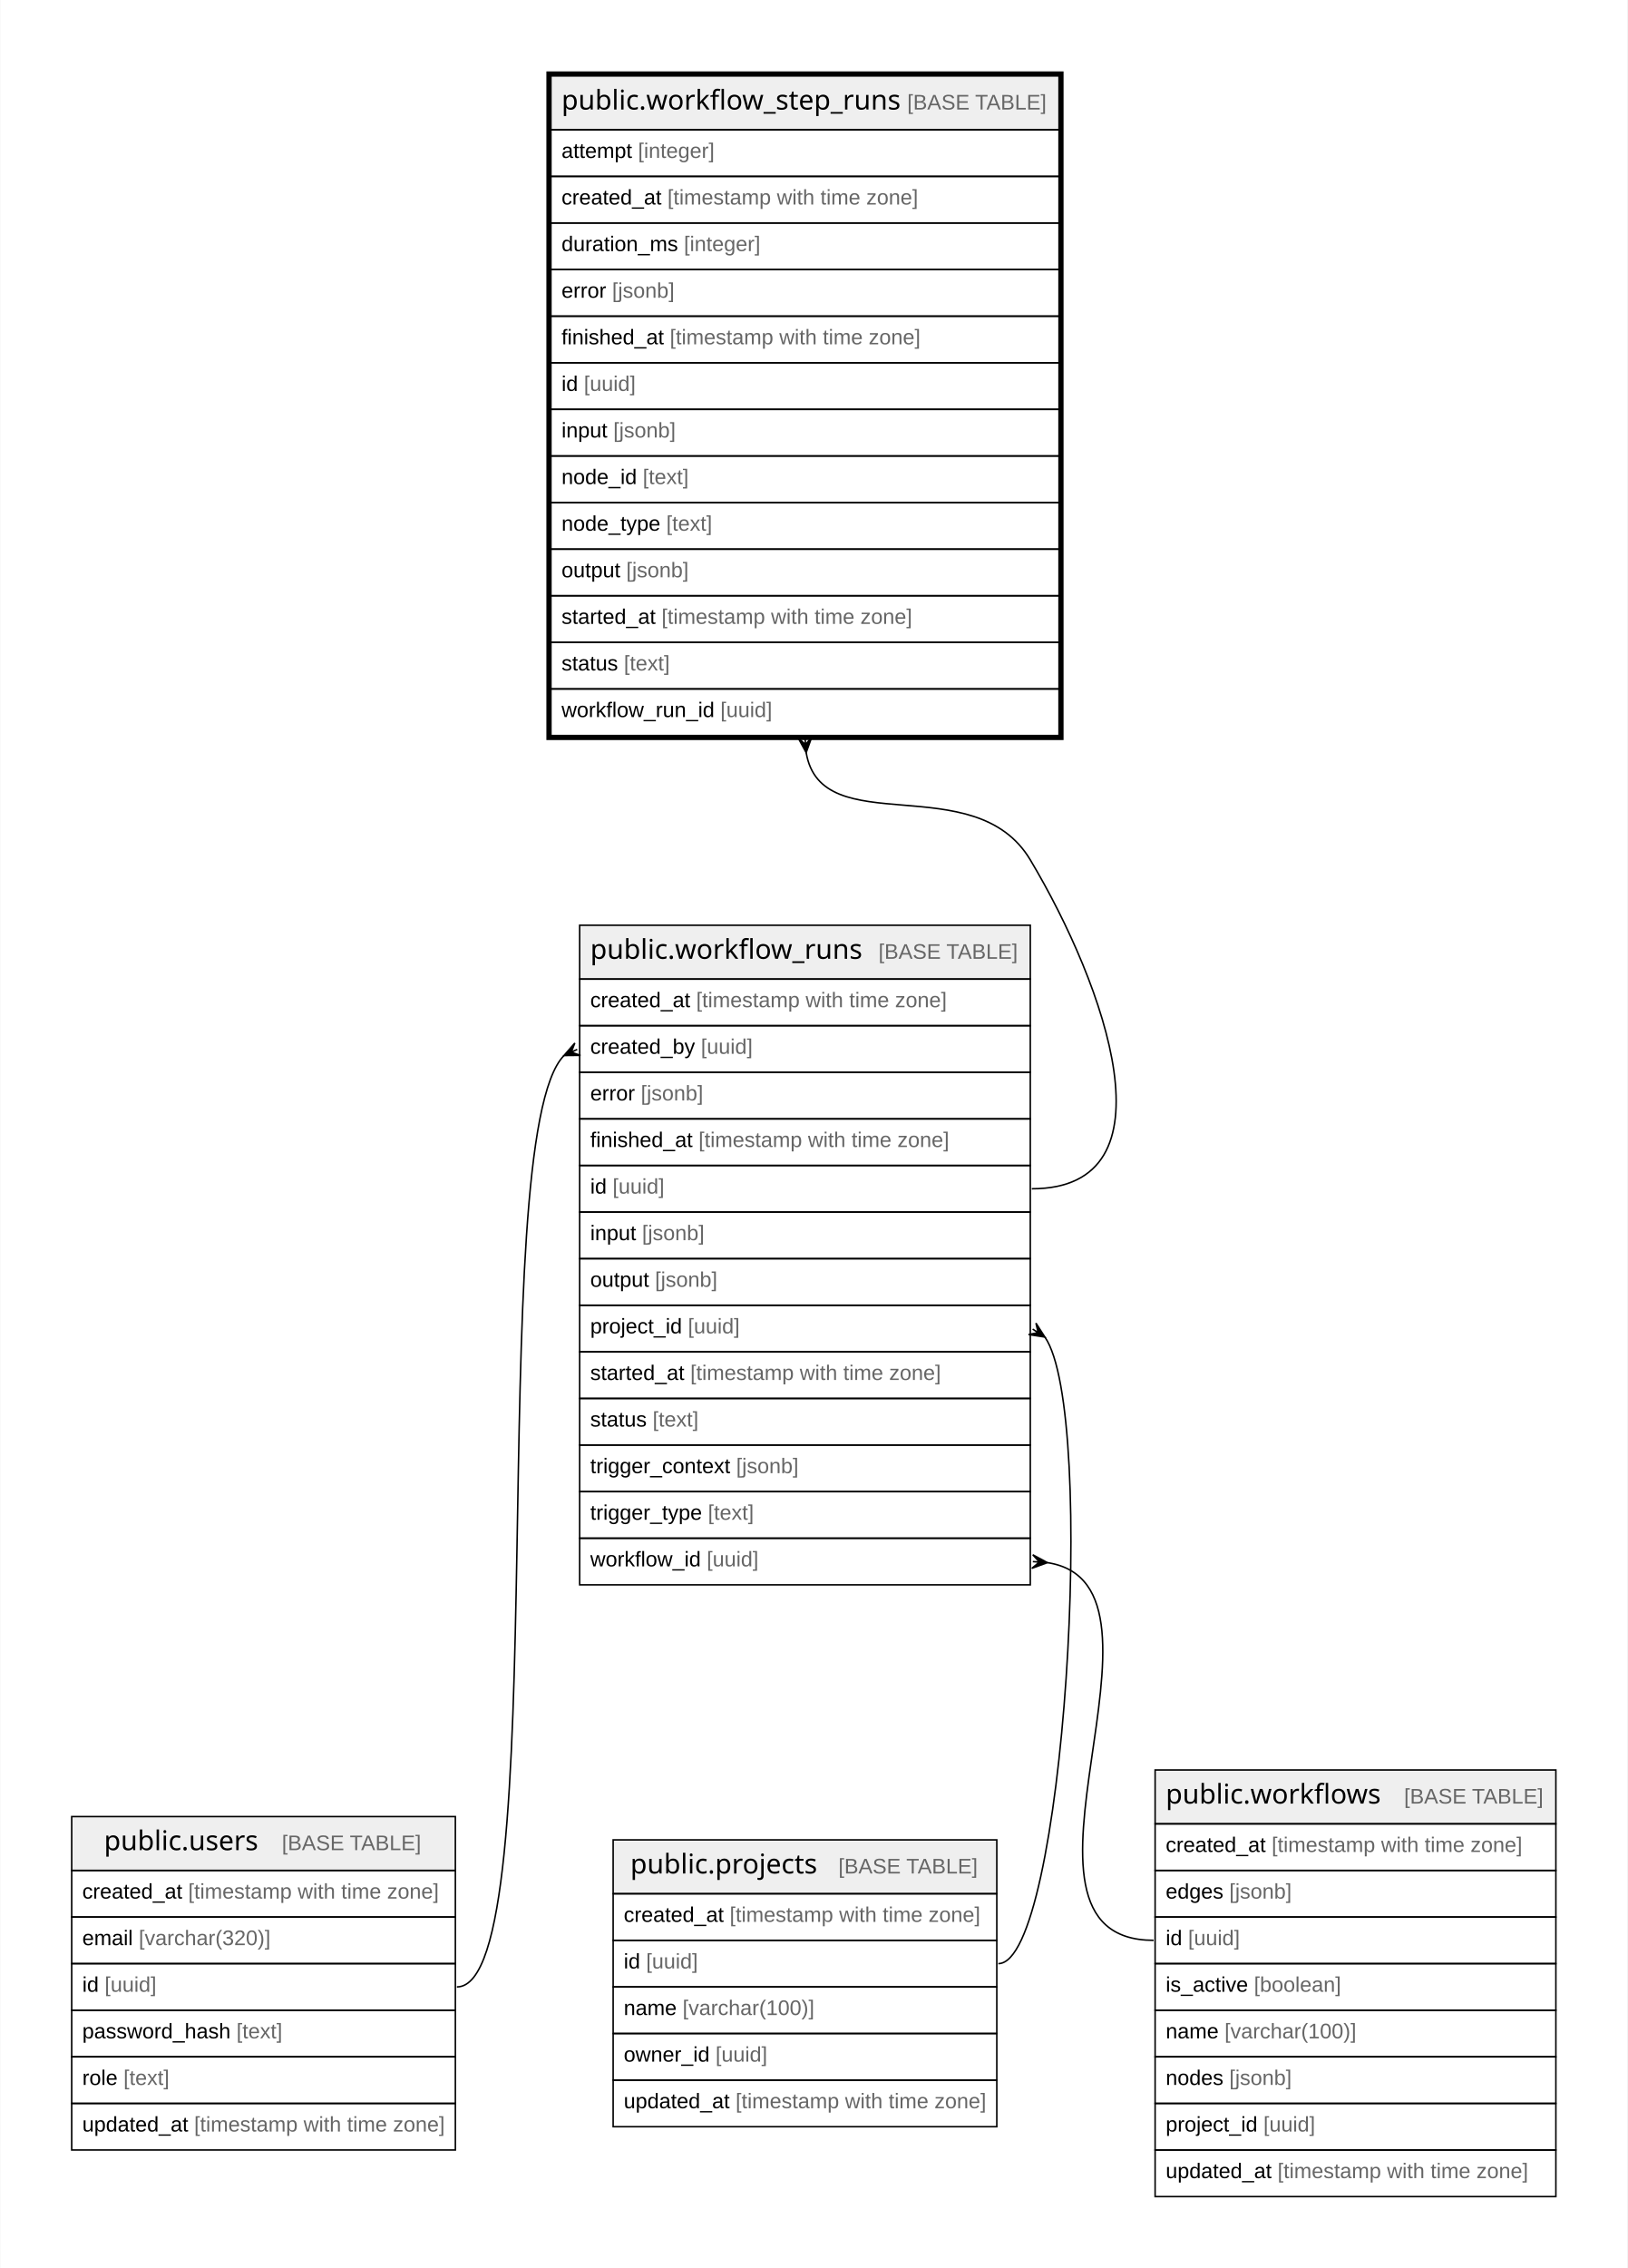
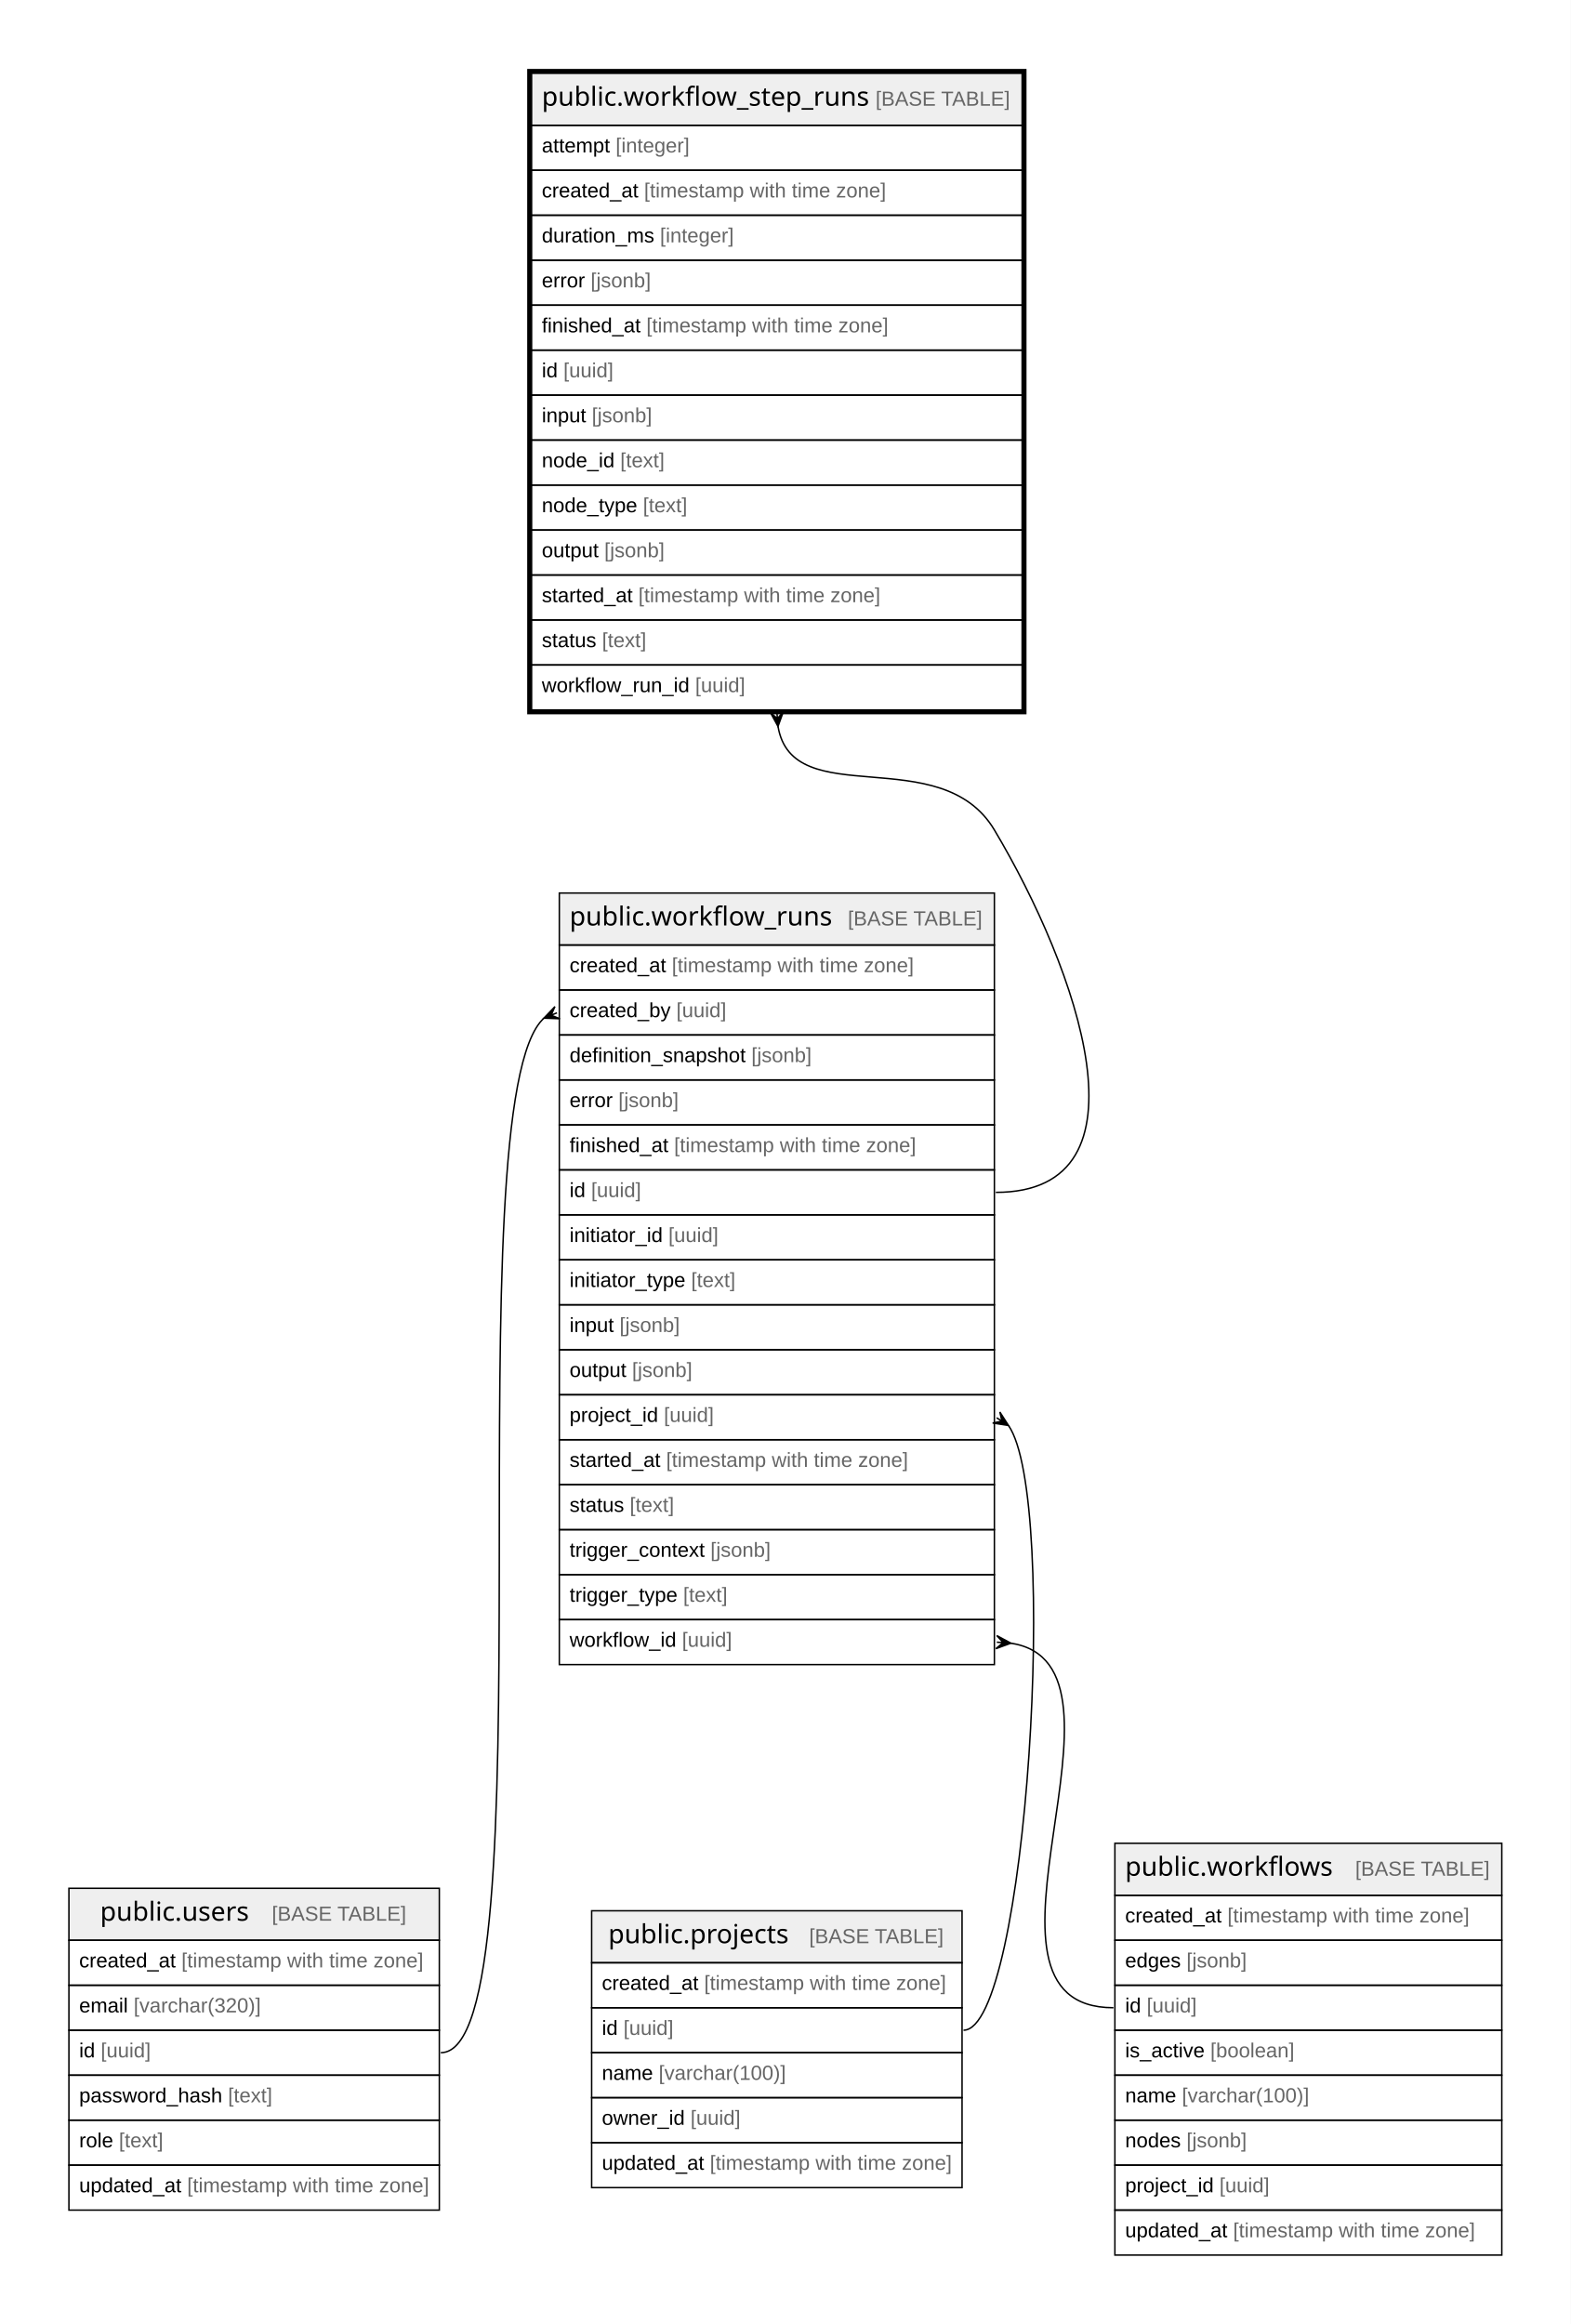
- <svg xmlns="http://www.w3.org/2000/svg" width="1076pt" height="1499pt" viewBox="0.00 0.00 1075.73 1499.20">
-   <g id="graph0" class="graph" transform="scale(1 1) rotate(0) translate(4 1495.2)">
-     <polygon fill="white" stroke="none" points="-4,4 -4,-1495.2 1071.73,-1495.2 1071.73,4 -4,4" />
+ <svg xmlns="http://www.w3.org/2000/svg" width="1076pt" height="1592pt" viewBox="0.00 0.00 1075.73 1591.60">
+   <g id="graph0" class="graph" transform="scale(1 1) rotate(0) translate(4 1587.6)">
+     <polygon fill="white" stroke="none" points="-4,4 -4,-1587.6 1071.73,-1587.6 1071.73,4 -4,4" />
    <g id="node1" class="node">
-       <polygon fill="#efefef" stroke="none" points="360.06,-1409.4 360.06,-1445 696.02,-1445 696.02,-1409.4 360.06,-1409.4" />
-       <polygon fill="none" stroke="black" points="360.06,-1409.4 360.06,-1445 696.02,-1445 696.02,-1409.4 360.06,-1409.4" />
-       <text text-anchor="start" x="367.06" y="-1422.8" font-family="Arial Bold" font-size="18.00">public.workflow_step_runs</text>
-       <text text-anchor="start" x="564.53" y="-1422.8" font-family="Arial" font-size="14.00">    </text>
-       <text text-anchor="start" x="595.65" y="-1422.8" font-family="Arial" font-size="14.00" fill="#666666">[BASE TABLE]</text>
+       <polygon fill="#efefef" stroke="none" points="360.06,-1501.8 360.06,-1537.4 696.02,-1537.4 696.02,-1501.8 360.06,-1501.8" />
+       <polygon fill="none" stroke="black" points="360.06,-1501.8 360.06,-1537.4 696.02,-1537.4 696.02,-1501.8 360.06,-1501.8" />
+       <text text-anchor="start" x="367.06" y="-1515.2" font-family="Arial Bold" font-size="18.00">public.workflow_step_runs</text>
+       <text text-anchor="start" x="564.53" y="-1515.2" font-family="Arial" font-size="14.00">    </text>
+       <text text-anchor="start" x="595.65" y="-1515.2" font-family="Arial" font-size="14.00" fill="#666666">[BASE TABLE]</text>
+       <polygon fill="none" stroke="black" points="360.06,-1471 360.06,-1501.8 696.02,-1501.8 696.02,-1471 360.06,-1471" />
+       <text text-anchor="start" x="367.06" y="-1483.2" font-family="Arial" font-size="14.00">attempt </text>
+       <text text-anchor="start" x="417.64" y="-1483.2" font-family="Arial" font-size="14.00" fill="#666666">[integer]</text>
+       <polygon fill="none" stroke="black" points="360.06,-1440.2 360.06,-1471 696.02,-1471 696.02,-1440.2 360.06,-1440.2" />
+       <text text-anchor="start" x="367.06" y="-1452.4" font-family="Arial" font-size="14.00">created_at </text>
+       <text text-anchor="start" x="437.11" y="-1452.4" font-family="Arial" font-size="14.00" fill="#666666">[timestamp with time zone]</text>
+       <polygon fill="none" stroke="black" points="360.06,-1409.4 360.06,-1440.2 696.02,-1440.2 696.02,-1409.4 360.06,-1409.4" />
+       <text text-anchor="start" x="367.06" y="-1421.6" font-family="Arial" font-size="14.00">duration_ms </text>
+       <text text-anchor="start" x="447.99" y="-1421.6" font-family="Arial" font-size="14.00" fill="#666666">[integer]</text>
      <polygon fill="none" stroke="black" points="360.06,-1378.6 360.06,-1409.4 696.02,-1409.4 696.02,-1378.6 360.06,-1378.6" />
-       <text text-anchor="start" x="367.06" y="-1390.8" font-family="Arial" font-size="14.00">attempt </text>
-       <text text-anchor="start" x="417.64" y="-1390.8" font-family="Arial" font-size="14.00" fill="#666666">[integer]</text>
+       <text text-anchor="start" x="367.06" y="-1390.8" font-family="Arial" font-size="14.00">error </text>
+       <text text-anchor="start" x="400.51" y="-1390.8" font-family="Arial" font-size="14.00" fill="#666666">[jsonb]</text>
      <polygon fill="none" stroke="black" points="360.06,-1347.8 360.06,-1378.6 696.02,-1378.6 696.02,-1347.8 360.06,-1347.8" />
-       <text text-anchor="start" x="367.06" y="-1360" font-family="Arial" font-size="14.00">created_at </text>
-       <text text-anchor="start" x="437.11" y="-1360" font-family="Arial" font-size="14.00" fill="#666666">[timestamp with time zone]</text>
+       <text text-anchor="start" x="367.06" y="-1360" font-family="Arial" font-size="14.00">finished_at </text>
+       <text text-anchor="start" x="438.67" y="-1360" font-family="Arial" font-size="14.00" fill="#666666">[timestamp with time zone]</text>
      <polygon fill="none" stroke="black" points="360.06,-1317 360.06,-1347.8 696.02,-1347.8 696.02,-1317 360.06,-1317" />
-       <text text-anchor="start" x="367.06" y="-1329.2" font-family="Arial" font-size="14.00">duration_ms </text>
-       <text text-anchor="start" x="447.99" y="-1329.2" font-family="Arial" font-size="14.00" fill="#666666">[integer]</text>
+       <text text-anchor="start" x="367.06" y="-1329.2" font-family="Arial" font-size="14.00">id </text>
+       <text text-anchor="start" x="381.85" y="-1329.2" font-family="Arial" font-size="14.00" fill="#666666">[uuid]</text>
      <polygon fill="none" stroke="black" points="360.06,-1286.2 360.06,-1317 696.02,-1317 696.02,-1286.2 360.06,-1286.2" />
-       <text text-anchor="start" x="367.06" y="-1298.4" font-family="Arial" font-size="14.00">error </text>
-       <text text-anchor="start" x="400.51" y="-1298.4" font-family="Arial" font-size="14.00" fill="#666666">[jsonb]</text>
+       <text text-anchor="start" x="367.06" y="-1298.4" font-family="Arial" font-size="14.00">input </text>
+       <text text-anchor="start" x="401.31" y="-1298.4" font-family="Arial" font-size="14.00" fill="#666666">[jsonb]</text>
      <polygon fill="none" stroke="black" points="360.06,-1255.4 360.06,-1286.2 696.02,-1286.2 696.02,-1255.4 360.06,-1255.4" />
-       <text text-anchor="start" x="367.06" y="-1267.6" font-family="Arial" font-size="14.00">finished_at </text>
-       <text text-anchor="start" x="438.67" y="-1267.6" font-family="Arial" font-size="14.00" fill="#666666">[timestamp with time zone]</text>
+       <text text-anchor="start" x="367.06" y="-1267.6" font-family="Arial" font-size="14.00">node_id </text>
+       <text text-anchor="start" x="420.78" y="-1267.6" font-family="Arial" font-size="14.00" fill="#666666">[text]</text>
      <polygon fill="none" stroke="black" points="360.06,-1224.6 360.06,-1255.4 696.02,-1255.4 696.02,-1224.6 360.06,-1224.6" />
-       <text text-anchor="start" x="367.06" y="-1236.8" font-family="Arial" font-size="14.00">id </text>
-       <text text-anchor="start" x="381.85" y="-1236.8" font-family="Arial" font-size="14.00" fill="#666666">[uuid]</text>
+       <text text-anchor="start" x="367.06" y="-1236.8" font-family="Arial" font-size="14.00">node_type </text>
+       <text text-anchor="start" x="436.34" y="-1236.8" font-family="Arial" font-size="14.00" fill="#666666">[text]</text>
      <polygon fill="none" stroke="black" points="360.06,-1193.8 360.06,-1224.6 696.02,-1224.6 696.02,-1193.8 360.06,-1193.8" />
-       <text text-anchor="start" x="367.06" y="-1206" font-family="Arial" font-size="14.00">input </text>
-       <text text-anchor="start" x="401.31" y="-1206" font-family="Arial" font-size="14.00" fill="#666666">[jsonb]</text>
+       <text text-anchor="start" x="367.06" y="-1206" font-family="Arial" font-size="14.00">output </text>
+       <text text-anchor="start" x="409.87" y="-1206" font-family="Arial" font-size="14.00" fill="#666666">[jsonb]</text>
      <polygon fill="none" stroke="black" points="360.06,-1163 360.06,-1193.8 696.02,-1193.8 696.02,-1163 360.06,-1163" />
-       <text text-anchor="start" x="367.06" y="-1175.2" font-family="Arial" font-size="14.00">node_id </text>
-       <text text-anchor="start" x="420.78" y="-1175.2" font-family="Arial" font-size="14.00" fill="#666666">[text]</text>
+       <text text-anchor="start" x="367.06" y="-1175.2" font-family="Arial" font-size="14.00">started_at </text>
+       <text text-anchor="start" x="433.21" y="-1175.2" font-family="Arial" font-size="14.00" fill="#666666">[timestamp with time zone]</text>
      <polygon fill="none" stroke="black" points="360.06,-1132.2 360.06,-1163 696.02,-1163 696.02,-1132.2 360.06,-1132.2" />
-       <text text-anchor="start" x="367.06" y="-1144.4" font-family="Arial" font-size="14.00">node_type </text>
-       <text text-anchor="start" x="436.34" y="-1144.4" font-family="Arial" font-size="14.00" fill="#666666">[text]</text>
+       <text text-anchor="start" x="367.06" y="-1144.4" font-family="Arial" font-size="14.00">status </text>
+       <text text-anchor="start" x="408.3" y="-1144.4" font-family="Arial" font-size="14.00" fill="#666666">[text]</text>
      <polygon fill="none" stroke="black" points="360.06,-1101.4 360.06,-1132.2 696.02,-1132.2 696.02,-1101.4 360.06,-1101.4" />
-       <text text-anchor="start" x="367.06" y="-1113.6" font-family="Arial" font-size="14.00">output </text>
-       <text text-anchor="start" x="409.87" y="-1113.6" font-family="Arial" font-size="14.00" fill="#666666">[jsonb]</text>
-       <polygon fill="none" stroke="black" points="360.06,-1070.6 360.06,-1101.4 696.02,-1101.4 696.02,-1070.6 360.06,-1070.6" />
-       <text text-anchor="start" x="367.06" y="-1082.8" font-family="Arial" font-size="14.00">started_at </text>
-       <text text-anchor="start" x="433.21" y="-1082.8" font-family="Arial" font-size="14.00" fill="#666666">[timestamp with time zone]</text>
-       <polygon fill="none" stroke="black" points="360.06,-1039.8 360.06,-1070.6 696.02,-1070.6 696.02,-1039.8 360.06,-1039.8" />
-       <text text-anchor="start" x="367.06" y="-1052" font-family="Arial" font-size="14.00">status </text>
-       <text text-anchor="start" x="408.3" y="-1052" font-family="Arial" font-size="14.00" fill="#666666">[text]</text>
-       <polygon fill="none" stroke="black" points="360.06,-1009 360.06,-1039.8 696.02,-1039.8 696.02,-1009 360.06,-1009" />
-       <text text-anchor="start" x="367.06" y="-1021.2" font-family="Arial" font-size="14.00">workflow_run_id </text>
-       <text text-anchor="start" x="472.11" y="-1021.2" font-family="Arial" font-size="14.00" fill="#666666">[uuid]</text>
-       <polygon fill="none" stroke="black" stroke-width="3" points="358.56,-1007.5 358.56,-1446.5 697.52,-1446.5 697.52,-1007.5 358.56,-1007.5" />
+       <text text-anchor="start" x="367.06" y="-1113.6" font-family="Arial" font-size="14.00">workflow_run_id </text>
+       <text text-anchor="start" x="472.11" y="-1113.6" font-family="Arial" font-size="14.00" fill="#666666">[uuid]</text>
+       <polygon fill="none" stroke="black" stroke-width="3" points="358.56,-1099.9 358.56,-1538.9 697.52,-1538.9 697.52,-1099.9 358.56,-1099.9" />
    </g>
    <g id="node2" class="node">
-       <polygon fill="#efefef" stroke="none" points="379.06,-848 379.06,-883.6 677.02,-883.6 677.02,-848 379.06,-848" />
-       <polygon fill="none" stroke="black" points="379.06,-848 379.06,-883.6 677.02,-883.6 677.02,-848 379.06,-848" />
-       <text text-anchor="start" x="386.06" y="-861.4" font-family="Arial Bold" font-size="18.00">public.workflow_runs</text>
-       <text text-anchor="start" x="545.53" y="-861.4" font-family="Arial" font-size="14.00">    </text>
-       <text text-anchor="start" x="576.65" y="-861.4" font-family="Arial" font-size="14.00" fill="#666666">[BASE TABLE]</text>
+       <polygon fill="#efefef" stroke="none" points="379.06,-940.4 379.06,-976 677.02,-976 677.02,-940.4 379.06,-940.4" />
+       <polygon fill="none" stroke="black" points="379.06,-940.4 379.06,-976 677.02,-976 677.02,-940.4 379.06,-940.4" />
+       <text text-anchor="start" x="386.06" y="-953.8" font-family="Arial Bold" font-size="18.00">public.workflow_runs</text>
+       <text text-anchor="start" x="545.53" y="-953.8" font-family="Arial" font-size="14.00">    </text>
+       <text text-anchor="start" x="576.65" y="-953.8" font-family="Arial" font-size="14.00" fill="#666666">[BASE TABLE]</text>
+       <polygon fill="none" stroke="black" points="379.06,-909.6 379.06,-940.4 677.02,-940.4 677.02,-909.6 379.06,-909.6" />
+       <text text-anchor="start" x="386.06" y="-921.8" font-family="Arial" font-size="14.00">created_at </text>
+       <text text-anchor="start" x="456.11" y="-921.8" font-family="Arial" font-size="14.00" fill="#666666">[timestamp with time zone]</text>
+       <polygon fill="none" stroke="black" points="379.06,-878.8 379.06,-909.6 677.02,-909.6 677.02,-878.8 379.06,-878.8" />
+       <text text-anchor="start" x="386.06" y="-891" font-family="Arial" font-size="14.00">created_by </text>
+       <text text-anchor="start" x="459.22" y="-891" font-family="Arial" font-size="14.00" fill="#666666">[uuid]</text>
+       <polygon fill="none" stroke="black" points="379.06,-848 379.06,-878.8 677.02,-878.8 677.02,-848 379.06,-848" />
+       <text text-anchor="start" x="386.06" y="-860.2" font-family="Arial" font-size="14.00">definition_snapshot </text>
+       <text text-anchor="start" x="510.59" y="-860.2" font-family="Arial" font-size="14.00" fill="#666666">[jsonb]</text>
      <polygon fill="none" stroke="black" points="379.06,-817.2 379.06,-848 677.02,-848 677.02,-817.2 379.06,-817.2" />
-       <text text-anchor="start" x="386.06" y="-829.4" font-family="Arial" font-size="14.00">created_at </text>
-       <text text-anchor="start" x="456.11" y="-829.4" font-family="Arial" font-size="14.00" fill="#666666">[timestamp with time zone]</text>
+       <text text-anchor="start" x="386.06" y="-829.4" font-family="Arial" font-size="14.00">error </text>
+       <text text-anchor="start" x="419.51" y="-829.4" font-family="Arial" font-size="14.00" fill="#666666">[jsonb]</text>
      <polygon fill="none" stroke="black" points="379.06,-786.4 379.06,-817.2 677.02,-817.2 677.02,-786.4 379.06,-786.4" />
-       <text text-anchor="start" x="386.06" y="-798.6" font-family="Arial" font-size="14.00">created_by </text>
-       <text text-anchor="start" x="459.22" y="-798.6" font-family="Arial" font-size="14.00" fill="#666666">[uuid]</text>
+       <text text-anchor="start" x="386.06" y="-798.6" font-family="Arial" font-size="14.00">finished_at </text>
+       <text text-anchor="start" x="457.66" y="-798.6" font-family="Arial" font-size="14.00" fill="#666666">[timestamp with time zone]</text>
      <polygon fill="none" stroke="black" points="379.06,-755.6 379.06,-786.4 677.02,-786.4 677.02,-755.6 379.06,-755.6" />
-       <text text-anchor="start" x="386.06" y="-767.8" font-family="Arial" font-size="14.00">error </text>
-       <text text-anchor="start" x="419.51" y="-767.8" font-family="Arial" font-size="14.00" fill="#666666">[jsonb]</text>
+       <text text-anchor="start" x="386.06" y="-767.8" font-family="Arial" font-size="14.00">id </text>
+       <text text-anchor="start" x="400.84" y="-767.8" font-family="Arial" font-size="14.00" fill="#666666">[uuid]</text>
      <polygon fill="none" stroke="black" points="379.06,-724.8 379.06,-755.6 677.02,-755.6 677.02,-724.8 379.06,-724.8" />
-       <text text-anchor="start" x="386.06" y="-737" font-family="Arial" font-size="14.00">finished_at </text>
-       <text text-anchor="start" x="457.66" y="-737" font-family="Arial" font-size="14.00" fill="#666666">[timestamp with time zone]</text>
+       <text text-anchor="start" x="386.06" y="-737" font-family="Arial" font-size="14.00">initiator_id </text>
+       <text text-anchor="start" x="453.76" y="-737" font-family="Arial" font-size="14.00" fill="#666666">[uuid]</text>
      <polygon fill="none" stroke="black" points="379.06,-694 379.06,-724.8 677.02,-724.8 677.02,-694 379.06,-694" />
-       <text text-anchor="start" x="386.06" y="-706.2" font-family="Arial" font-size="14.00">id </text>
-       <text text-anchor="start" x="400.84" y="-706.2" font-family="Arial" font-size="14.00" fill="#666666">[uuid]</text>
+       <text text-anchor="start" x="386.06" y="-706.2" font-family="Arial" font-size="14.00">initiator_type </text>
+       <text text-anchor="start" x="469.33" y="-706.2" font-family="Arial" font-size="14.00" fill="#666666">[text]</text>
      <polygon fill="none" stroke="black" points="379.06,-663.2 379.06,-694 677.02,-694 677.02,-663.2 379.06,-663.2" />
      <text text-anchor="start" x="386.06" y="-675.4" font-family="Arial" font-size="14.00">input </text>
      <text text-anchor="start" x="420.31" y="-675.4" font-family="Arial" font-size="14.00" fill="#666666">[jsonb]</text>
      <polygon fill="none" stroke="black" points="379.06,-632.4 379.06,-663.2 677.02,-663.2 677.02,-632.4 379.06,-632.4" />
      <text text-anchor="start" x="386.06" y="-644.6" font-family="Arial" font-size="14.00">output </text>
      <text text-anchor="start" x="428.87" y="-644.6" font-family="Arial" font-size="14.00" fill="#666666">[jsonb]</text>
      <polygon fill="none" stroke="black" points="379.06,-601.6 379.06,-632.4 677.02,-632.4 677.02,-601.6 379.06,-601.6" />
      <text text-anchor="start" x="386.06" y="-613.8" font-family="Arial" font-size="14.00">project_id </text>
      <text text-anchor="start" x="450.65" y="-613.8" font-family="Arial" font-size="14.00" fill="#666666">[uuid]</text>
      <polygon fill="none" stroke="black" points="379.06,-570.8 379.06,-601.6 677.02,-601.6 677.02,-570.8 379.06,-570.8" />
      <text text-anchor="start" x="386.06" y="-583" font-family="Arial" font-size="14.00">started_at </text>
      <text text-anchor="start" x="452.21" y="-583" font-family="Arial" font-size="14.00" fill="#666666">[timestamp with time zone]</text>
      <polygon fill="none" stroke="black" points="379.06,-540 379.06,-570.8 677.02,-570.8 677.02,-540 379.06,-540" />
      <text text-anchor="start" x="386.06" y="-552.2" font-family="Arial" font-size="14.00">status </text>
      <text text-anchor="start" x="427.3" y="-552.2" font-family="Arial" font-size="14.00" fill="#666666">[text]</text>
      <polygon fill="none" stroke="black" points="379.06,-509.2 379.06,-540 677.02,-540 677.02,-509.2 379.06,-509.2" />
      <text text-anchor="start" x="386.06" y="-521.4" font-family="Arial" font-size="14.00">trigger_context </text>
      <text text-anchor="start" x="482.55" y="-521.4" font-family="Arial" font-size="14.00" fill="#666666">[jsonb]</text>
      <polygon fill="none" stroke="black" points="379.06,-478.4 379.06,-509.2 677.02,-509.2 677.02,-478.4 379.06,-478.4" />
      <text text-anchor="start" x="386.06" y="-490.6" font-family="Arial" font-size="14.00">trigger_type </text>
      <text text-anchor="start" x="463.88" y="-490.6" font-family="Arial" font-size="14.00" fill="#666666">[text]</text>
      <polygon fill="none" stroke="black" points="379.06,-447.6 379.06,-478.4 677.02,-478.4 677.02,-447.6 379.06,-447.6" />
      <text text-anchor="start" x="386.06" y="-459.8" font-family="Arial" font-size="14.00">workflow_id </text>
      <text text-anchor="start" x="463.08" y="-459.8" font-family="Arial" font-size="14.00" fill="#666666">[uuid]</text>
    </g>
    <g id="edge1" class="edge">
-       <path fill="none" stroke="black" d="M528.81,-997.88C538.64,-938.05 640.26,-988.39 677.02,-926.8 726.55,-843.84 774.65,-709.4 678.02,-709.4" />
-       <polygon fill="black" stroke="black" points="528.82,-997.7 523.58,-1007.33 528.42,-1003.01 528.09,-1007.33 528.09,-1007.33 528.09,-1007.33 528.42,-1003.01 532.55,-1008.01 528.82,-997.7" />
+       <path fill="none" stroke="black" d="M528.81,-1090.28C538.65,-1030.45 640.27,-1080.8 677.02,-1019.2 733.54,-924.47 788.34,-771 678.02,-771" />
+       <polygon fill="black" stroke="black" points="528.82,-1090.1 523.58,-1099.73 528.42,-1095.41 528.09,-1099.73 528.09,-1099.73 528.09,-1099.73 528.42,-1095.41 532.55,-1100.41 528.82,-1090.1" />
    </g>
    <g id="node3" class="node">
      <polygon fill="#efefef" stroke="none" points="43.2,-258.8 43.2,-294.4 296.88,-294.4 296.88,-258.8 43.2,-258.8" />
      <polygon fill="none" stroke="black" points="43.2,-258.8 43.2,-294.4 296.88,-294.4 296.88,-258.8 43.2,-258.8" />
      <text text-anchor="start" x="64.55" y="-272.2" font-family="Arial Bold" font-size="18.00">public.users</text>
      <text text-anchor="start" x="151.04" y="-272.2" font-family="Arial" font-size="14.00">    </text>
      <text text-anchor="start" x="182.16" y="-272.2" font-family="Arial" font-size="14.00" fill="#666666">[BASE TABLE]</text>
      <polygon fill="none" stroke="black" points="43.2,-228 43.2,-258.8 296.88,-258.8 296.88,-228 43.2,-228" />
      <text text-anchor="start" x="50.2" y="-240.2" font-family="Arial" font-size="14.00">created_at </text>
      <text text-anchor="start" x="120.25" y="-240.2" font-family="Arial" font-size="14.00" fill="#666666">[timestamp with time zone]</text>
      <polygon fill="none" stroke="black" points="43.2,-197.2 43.2,-228 296.88,-228 296.88,-197.2 43.2,-197.2" />
      <text text-anchor="start" x="50.2" y="-209.4" font-family="Arial" font-size="14.00">email </text>
      <text text-anchor="start" x="87.54" y="-209.4" font-family="Arial" font-size="14.00" fill="#666666">[varchar(320)]</text>
      <polygon fill="none" stroke="black" points="43.2,-166.4 43.2,-197.2 296.88,-197.2 296.88,-166.4 43.2,-166.4" />
      <text text-anchor="start" x="50.2" y="-178.6" font-family="Arial" font-size="14.00">id </text>
      <text text-anchor="start" x="64.99" y="-178.6" font-family="Arial" font-size="14.00" fill="#666666">[uuid]</text>
      <polygon fill="none" stroke="black" points="43.2,-135.6 43.2,-166.4 296.88,-166.4 296.88,-135.6 43.2,-135.6" />
      <text text-anchor="start" x="50.2" y="-147.8" font-family="Arial" font-size="14.00">password_hash </text>
      <text text-anchor="start" x="152.15" y="-147.8" font-family="Arial" font-size="14.00" fill="#666666">[text]</text>
      <polygon fill="none" stroke="black" points="43.2,-104.8 43.2,-135.6 296.88,-135.6 296.88,-104.8 43.2,-104.8" />
      <text text-anchor="start" x="50.2" y="-117" font-family="Arial" font-size="14.00">role </text>
      <text text-anchor="start" x="77.43" y="-117" font-family="Arial" font-size="14.00" fill="#666666">[text]</text>
      <polygon fill="none" stroke="black" points="43.2,-74 43.2,-104.8 296.88,-104.8 296.88,-74 43.2,-74" />
      <text text-anchor="start" x="50.2" y="-86.2" font-family="Arial" font-size="14.00">updated_at </text>
      <text text-anchor="start" x="124.16" y="-86.2" font-family="Arial" font-size="14.00" fill="#666666">[timestamp with time zone]</text>
    </g>
    <g id="edge2" class="edge">
-       <path fill="none" stroke="black" d="M368.77,-797.51C314.03,-742.73 363.95,-181.8 297.88,-181.8" />
-       <polygon fill="black" stroke="black" points="368.68,-797.47 375.87,-805.74 373.52,-799.7 377.45,-801.52 377.45,-801.52 377.45,-801.52 373.52,-799.7 379.64,-797.57 368.68,-797.47" />
+       <path fill="none" stroke="black" d="M368.64,-890.37C304.91,-834.29 374.11,-181.8 297.88,-181.8" />
+       <polygon fill="black" stroke="black" points="368.49,-890.3 376.05,-898.24 373.43,-892.31 377.44,-893.95 377.44,-893.95 377.44,-893.95 373.43,-892.31 379.44,-889.91 368.49,-890.3" />
    </g>
    <g id="node4" class="node">
      <polygon fill="#efefef" stroke="none" points="401.2,-243.4 401.2,-279 654.88,-279 654.88,-243.4 401.2,-243.4" />
      <polygon fill="none" stroke="black" points="401.2,-243.4 401.2,-279 654.88,-279 654.88,-243.4 401.2,-243.4" />
      <text text-anchor="start" x="412.56" y="-256.8" font-family="Arial Bold" font-size="18.00">public.projects</text>
      <text text-anchor="start" x="519.03" y="-256.8" font-family="Arial" font-size="14.00">    </text>
      <text text-anchor="start" x="550.15" y="-256.8" font-family="Arial" font-size="14.00" fill="#666666">[BASE TABLE]</text>
      <polygon fill="none" stroke="black" points="401.2,-212.6 401.2,-243.4 654.88,-243.4 654.88,-212.6 401.2,-212.6" />
      <text text-anchor="start" x="408.2" y="-224.8" font-family="Arial" font-size="14.00">created_at </text>
      <text text-anchor="start" x="478.25" y="-224.8" font-family="Arial" font-size="14.00" fill="#666666">[timestamp with time zone]</text>
      <polygon fill="none" stroke="black" points="401.2,-181.8 401.2,-212.6 654.88,-212.6 654.88,-181.8 401.2,-181.8" />
      <text text-anchor="start" x="408.2" y="-194" font-family="Arial" font-size="14.00">id </text>
      <text text-anchor="start" x="422.99" y="-194" font-family="Arial" font-size="14.00" fill="#666666">[uuid]</text>
      <polygon fill="none" stroke="black" points="401.2,-151 401.2,-181.8 654.88,-181.8 654.88,-151 401.2,-151" />
      <text text-anchor="start" x="408.2" y="-163.2" font-family="Arial" font-size="14.00">name </text>
      <text text-anchor="start" x="447.11" y="-163.2" font-family="Arial" font-size="14.00" fill="#666666">[varchar(100)]</text>
      <polygon fill="none" stroke="black" points="401.2,-120.2 401.2,-151 654.88,-151 654.88,-120.2 401.2,-120.2" />
      <text text-anchor="start" x="408.2" y="-132.4" font-family="Arial" font-size="14.00">owner_id </text>
      <text text-anchor="start" x="468.9" y="-132.4" font-family="Arial" font-size="14.00" fill="#666666">[uuid]</text>
      <polygon fill="none" stroke="black" points="401.2,-89.4 401.2,-120.2 654.88,-120.2 654.88,-89.4 401.2,-89.4" />
      <text text-anchor="start" x="408.2" y="-101.6" font-family="Arial" font-size="14.00">updated_at </text>
      <text text-anchor="start" x="482.16" y="-101.6" font-family="Arial" font-size="14.00" fill="#666666">[timestamp with time zone]</text>
    </g>
    <g id="edge3" class="edge">
      <path fill="none" stroke="black" d="M686.65,-611.38C721.59,-561.57 699.4,-197.2 655.88,-197.2" />
      <polygon fill="black" stroke="black" points="686.69,-611.36 675.85,-613.05 682.21,-614.27 678.58,-616.64 678.58,-616.64 678.58,-616.64 682.21,-614.27 680.76,-620.59 686.69,-611.36" />
    </g>
    <g id="node5" class="node">
      <polygon fill="#efefef" stroke="none" points="759.55,-289.6 759.55,-325.2 1024.53,-325.2 1024.53,-289.6 759.55,-289.6" />
      <polygon fill="none" stroke="black" points="759.55,-289.6 759.55,-325.2 1024.53,-325.2 1024.53,-289.6 759.55,-289.6" />
      <text text-anchor="start" x="766.55" y="-303" font-family="Arial Bold" font-size="18.00">public.workflows</text>
      <text text-anchor="start" x="893.04" y="-303" font-family="Arial" font-size="14.00">    </text>
      <text text-anchor="start" x="924.16" y="-303" font-family="Arial" font-size="14.00" fill="#666666">[BASE TABLE]</text>
      <polygon fill="none" stroke="black" points="759.55,-258.8 759.55,-289.6 1024.53,-289.6 1024.53,-258.8 759.55,-258.8" />
      <text text-anchor="start" x="766.55" y="-271" font-family="Arial" font-size="14.00">created_at </text>
      <text text-anchor="start" x="836.6" y="-271" font-family="Arial" font-size="14.00" fill="#666666">[timestamp with time zone]</text>
      <polygon fill="none" stroke="black" points="759.55,-228 759.55,-258.8 1024.53,-258.8 1024.53,-228 759.55,-228" />
      <text text-anchor="start" x="766.55" y="-240.2" font-family="Arial" font-size="14.00">edges </text>
      <text text-anchor="start" x="808.59" y="-240.2" font-family="Arial" font-size="14.00" fill="#666666">[jsonb]</text>
      <polygon fill="none" stroke="black" points="759.55,-197.2 759.55,-228 1024.53,-228 1024.53,-197.2 759.55,-197.2" />
      <text text-anchor="start" x="766.55" y="-209.4" font-family="Arial" font-size="14.00">id </text>
      <text text-anchor="start" x="781.34" y="-209.4" font-family="Arial" font-size="14.00" fill="#666666">[uuid]</text>
      <polygon fill="none" stroke="black" points="759.55,-166.4 759.55,-197.2 1024.53,-197.2 1024.53,-166.4 759.55,-166.4" />
      <text text-anchor="start" x="766.55" y="-178.6" font-family="Arial" font-size="14.00">is_active </text>
      <text text-anchor="start" x="824.91" y="-178.6" font-family="Arial" font-size="14.00" fill="#666666">[boolean]</text>
      <polygon fill="none" stroke="black" points="759.55,-135.6 759.55,-166.4 1024.53,-166.4 1024.53,-135.6 759.55,-135.6" />
      <text text-anchor="start" x="766.55" y="-147.8" font-family="Arial" font-size="14.00">name </text>
      <text text-anchor="start" x="805.46" y="-147.8" font-family="Arial" font-size="14.00" fill="#666666">[varchar(100)]</text>
      <polygon fill="none" stroke="black" points="759.55,-104.8 759.55,-135.6 1024.53,-135.6 1024.53,-104.8 759.55,-104.8" />
      <text text-anchor="start" x="766.55" y="-117" font-family="Arial" font-size="14.00">nodes </text>
      <text text-anchor="start" x="808.59" y="-117" font-family="Arial" font-size="14.00" fill="#666666">[jsonb]</text>
      <polygon fill="none" stroke="black" points="759.55,-74 759.55,-104.8 1024.53,-104.8 1024.53,-74 759.55,-74" />
      <text text-anchor="start" x="766.55" y="-86.2" font-family="Arial" font-size="14.00">project_id </text>
      <text text-anchor="start" x="831.15" y="-86.2" font-family="Arial" font-size="14.00" fill="#666666">[uuid]</text>
      <polygon fill="none" stroke="black" points="759.55,-43.2 759.55,-74 1024.53,-74 1024.53,-43.2 759.55,-43.2" />
      <text text-anchor="start" x="766.55" y="-55.4" font-family="Arial" font-size="14.00">updated_at </text>
      <text text-anchor="start" x="840.51" y="-55.4" font-family="Arial" font-size="14.00" fill="#666666">[timestamp with time zone]</text>
    </g>
    <g id="edge4" class="edge">
      <path fill="none" stroke="black" d="M688.21,-462.28C785.61,-447.59 645.31,-212.6 758.55,-212.6" />
      <polygon fill="black" stroke="black" points="688.33,-462.27 678.04,-458.49 683.01,-462.65 678.69,-462.95 678.69,-462.95 678.69,-462.95 683.01,-462.65 678.67,-467.47 688.33,-462.27" />
    </g>
  </g>
</svg>
